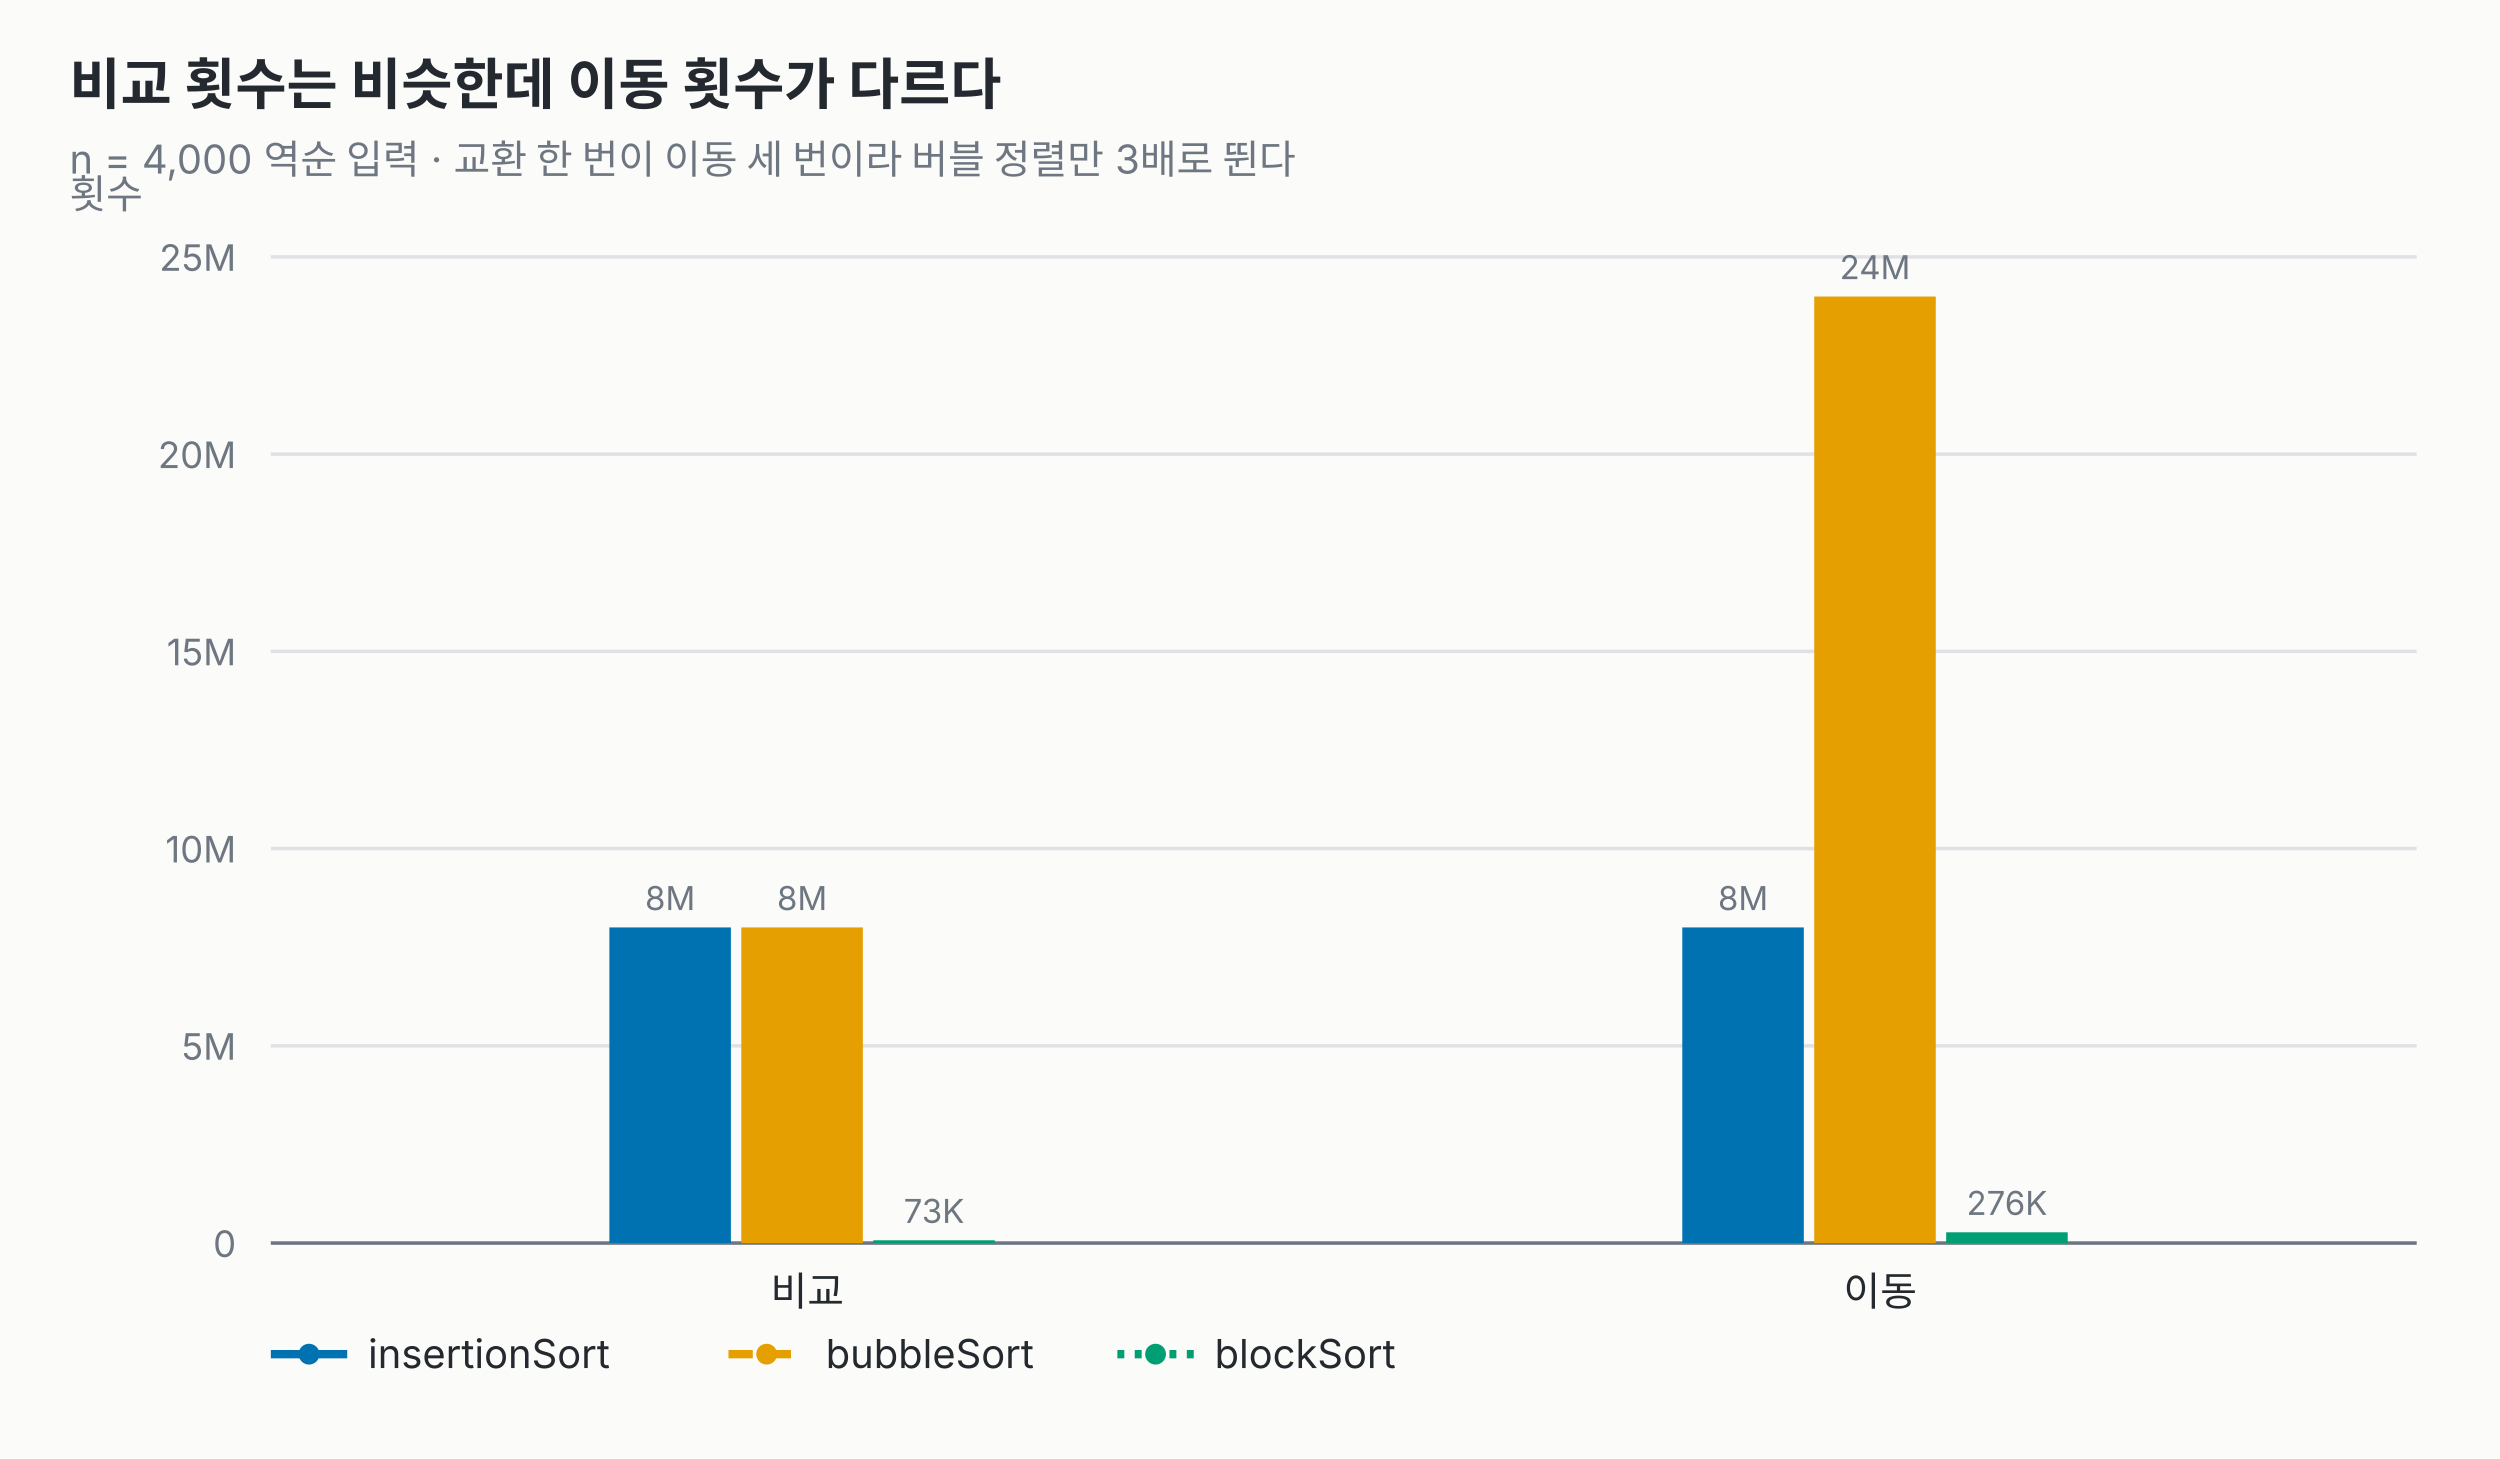
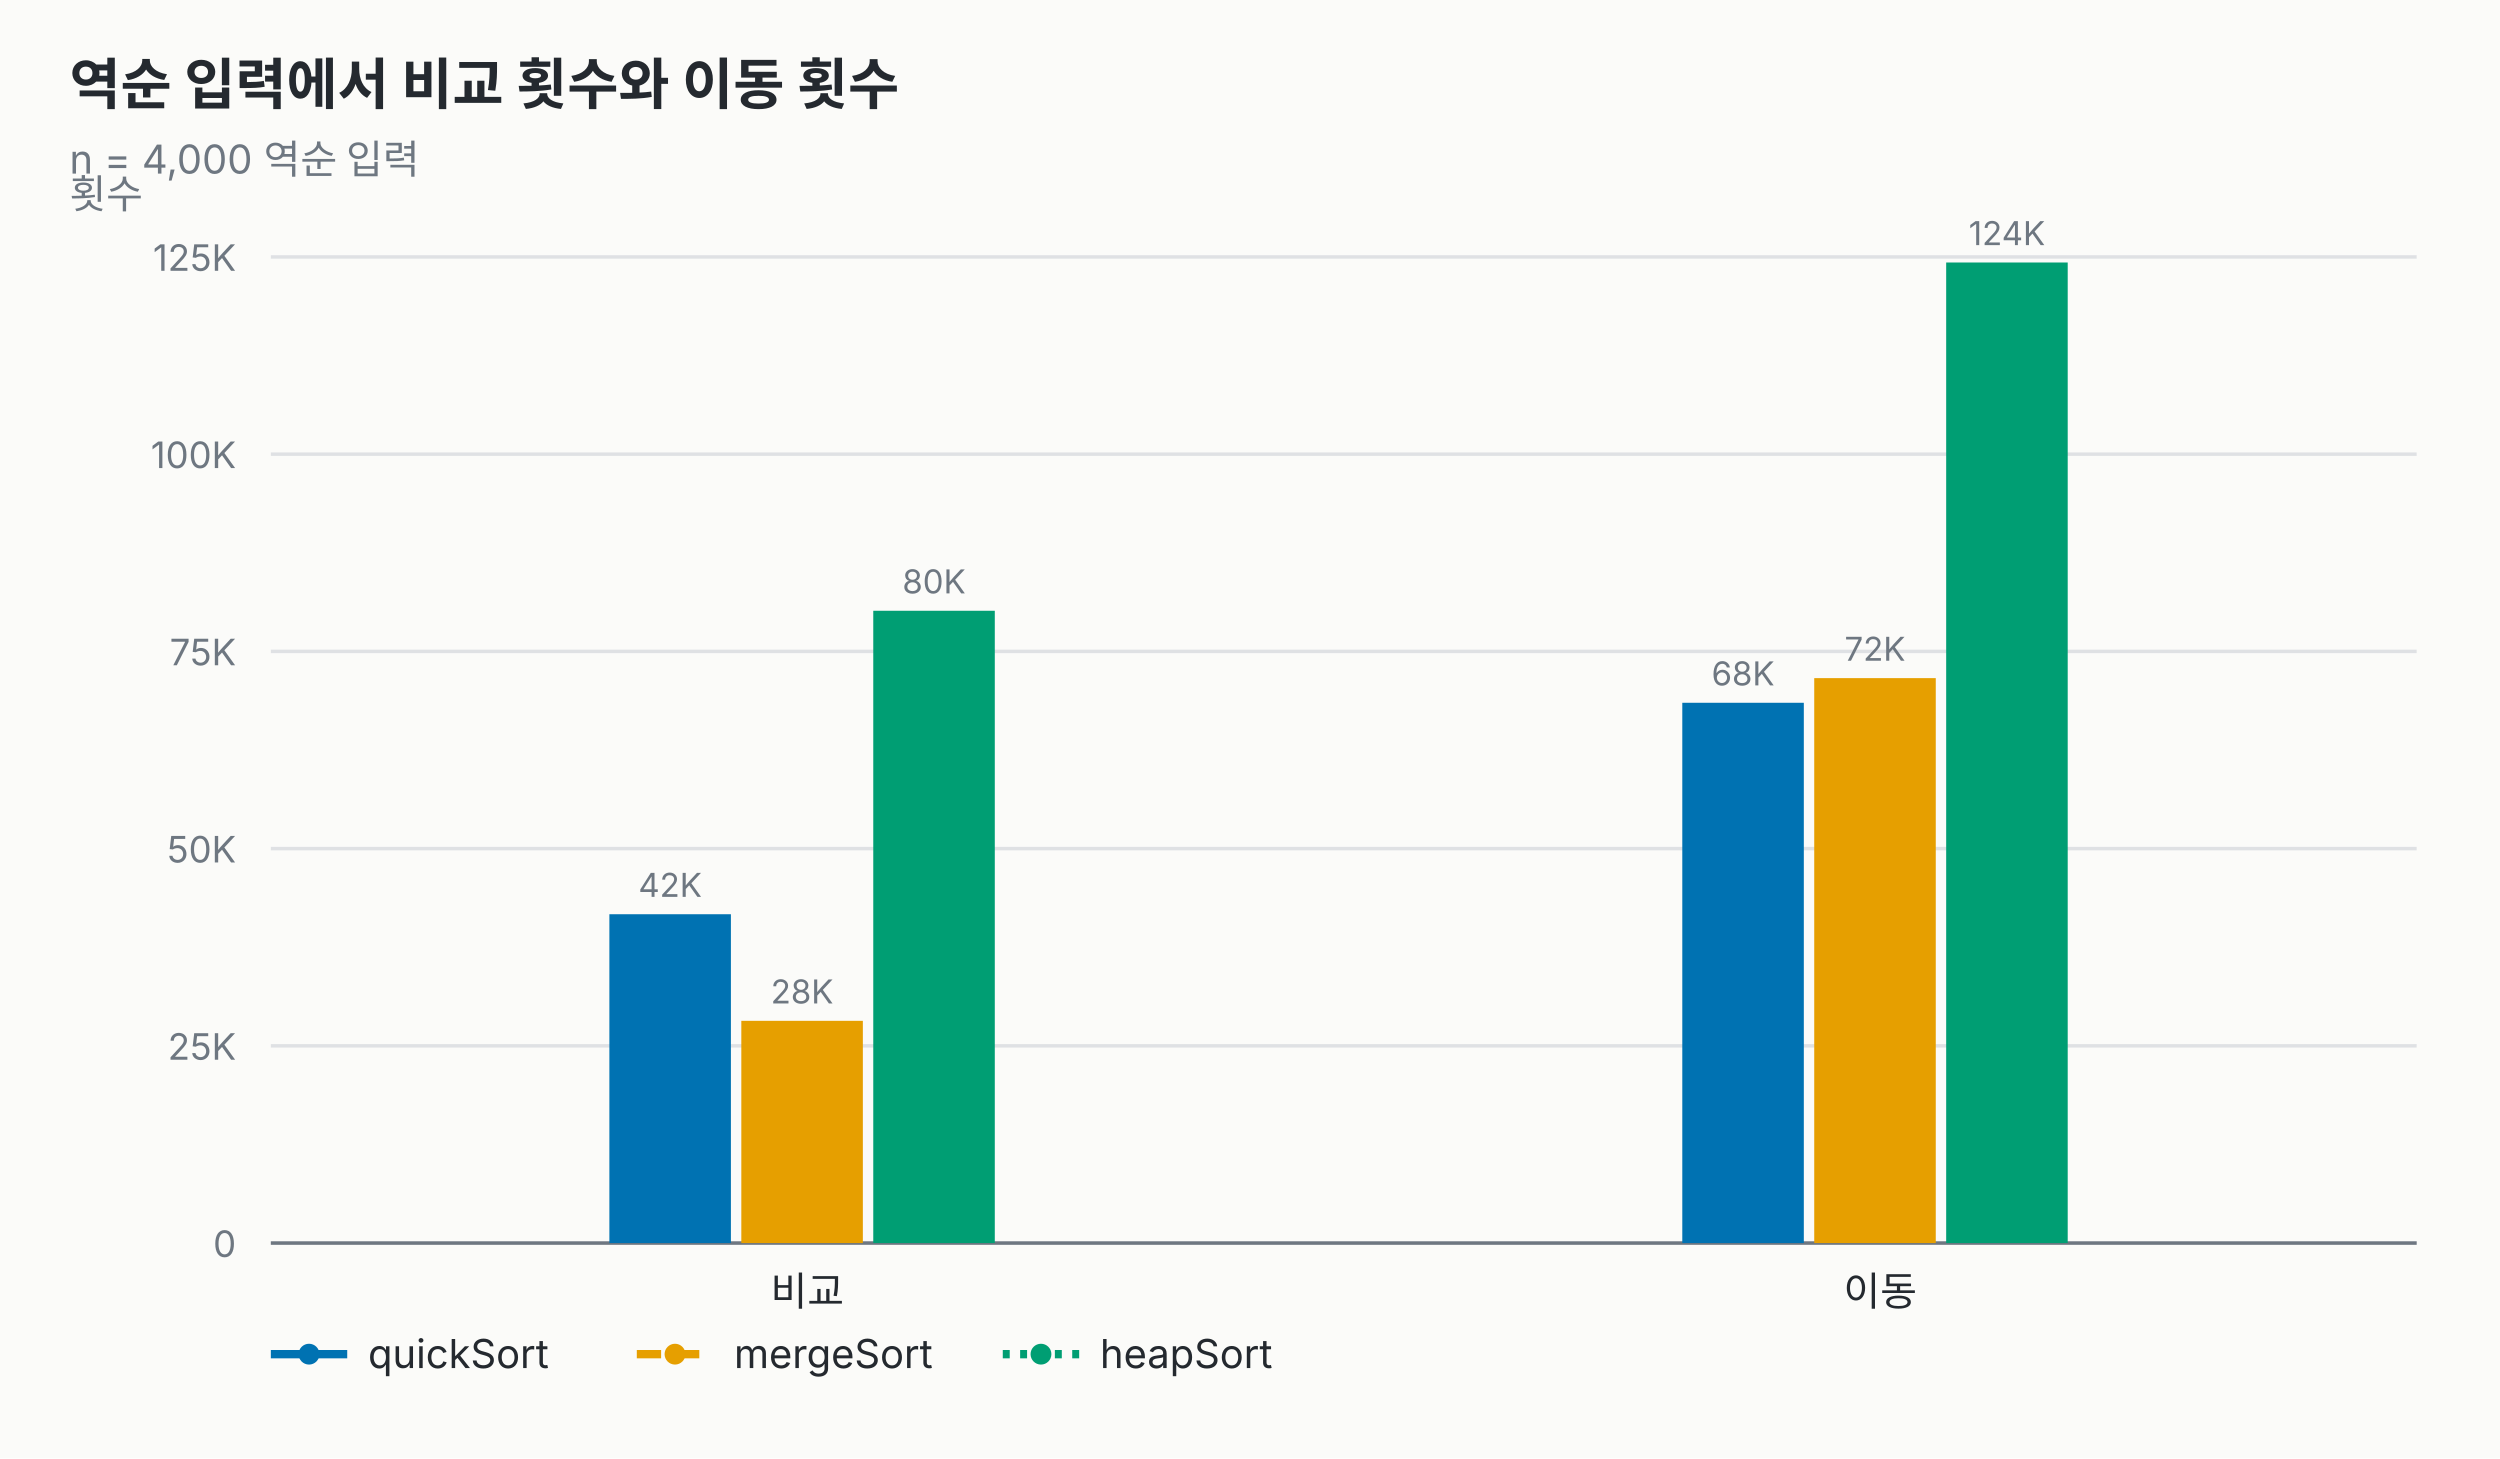
<svg xmlns="http://www.w3.org/2000/svg" width="720" height="420" viewBox="0 0 720 420" font-family="-apple-system, BlinkMacSystemFont, 'Segoe UI', 'Noto Sans KR', 'Apple SD Gothic Neo', 'Malgun Gothic', sans-serif">
  <rect width="720" height="420" fill="#fbfbf9" />
-   <text x="20.0" y="30.0" font-size="16" fill="#24292f" text-anchor="start" font-weight="600">비교 횟수는 비슷한데 이동 횟수가 다르다</text>
-   <text x="20.0" y="50.0" font-size="11.5" fill="#6e7781" text-anchor="start" font-weight="400">n = 4,000 역순 입력 · 교환 한 번이 이동 세 번이라 버블 정렬만 3배로 뛴다</text>
+   <text x="20.0" y="30.0" font-size="16" fill="#24292f" text-anchor="start" font-weight="600">역순 입력에서 비교 횟수와 이동 횟수</text>
+   <text x="20.0" y="50.0" font-size="11.5" fill="#6e7781" text-anchor="start" font-weight="400">n = 4,000 역순 입력</text>
  <line x1="78.0" y1="358.0" x2="696.0" y2="358.0" stroke="#dfe1e4" stroke-width="1" stroke-dasharray="none" />
  <text x="68.0" y="362.0" font-size="10.5" fill="#6e7781" text-anchor="end" font-weight="400">0</text>
  <line x1="78.0" y1="301.2" x2="696.0" y2="301.2" stroke="#dfe1e4" stroke-width="1" stroke-dasharray="none" />
-   <text x="68.0" y="305.2" font-size="10.5" fill="#6e7781" text-anchor="end" font-weight="400">5M</text>
+   <text x="68.0" y="305.2" font-size="10.5" fill="#6e7781" text-anchor="end" font-weight="400">25K</text>
  <line x1="78.0" y1="244.4" x2="696.0" y2="244.4" stroke="#dfe1e4" stroke-width="1" stroke-dasharray="none" />
-   <text x="68.0" y="248.4" font-size="10.5" fill="#6e7781" text-anchor="end" font-weight="400">10M</text>
+   <text x="68.0" y="248.4" font-size="10.5" fill="#6e7781" text-anchor="end" font-weight="400">50K</text>
  <line x1="78.0" y1="187.6" x2="696.0" y2="187.6" stroke="#dfe1e4" stroke-width="1" stroke-dasharray="none" />
-   <text x="68.0" y="191.6" font-size="10.5" fill="#6e7781" text-anchor="end" font-weight="400">15M</text>
+   <text x="68.0" y="191.6" font-size="10.5" fill="#6e7781" text-anchor="end" font-weight="400">75K</text>
  <line x1="78.0" y1="130.8" x2="696.0" y2="130.8" stroke="#dfe1e4" stroke-width="1" stroke-dasharray="none" />
-   <text x="68.0" y="134.8" font-size="10.5" fill="#6e7781" text-anchor="end" font-weight="400">20M</text>
+   <text x="68.0" y="134.8" font-size="10.5" fill="#6e7781" text-anchor="end" font-weight="400">100K</text>
  <line x1="78.0" y1="74.0" x2="696.0" y2="74.0" stroke="#dfe1e4" stroke-width="1" stroke-dasharray="none" />
-   <text x="68.0" y="78.0" font-size="10.5" fill="#6e7781" text-anchor="end" font-weight="400">25M</text>
+   <text x="68.0" y="78.0" font-size="10.5" fill="#6e7781" text-anchor="end" font-weight="400">125K</text>
  <line x1="78.0" y1="358.0" x2="696.0" y2="358.0" stroke="#6e7781" stroke-width="1" stroke-dasharray="none" />
  <text x="20.0" y="60.0" font-size="11.5" fill="#6e7781" text-anchor="start" font-weight="400">횟수</text>
-   <rect x="175.5" y="267.1" width="35.0" height="90.9" fill="#0072B2" />
-   <text x="193.0" y="262.1" font-size="9.5" fill="#6e7781" text-anchor="middle" font-weight="400">8M</text>
-   <rect x="213.5" y="267.1" width="35.0" height="90.9" fill="#E69F00" />
-   <text x="231.0" y="262.1" font-size="9.5" fill="#6e7781" text-anchor="middle" font-weight="400">8M</text>
-   <rect x="251.5" y="357.2" width="35.0" height="0.8" fill="#009E73" />
-   <text x="269.0" y="352.2" font-size="9.5" fill="#6e7781" text-anchor="middle" font-weight="400">73K</text>
+   <rect x="175.5" y="263.3" width="35.0" height="94.7" fill="#0072B2" />
+   <text x="193.0" y="258.3" font-size="9.5" fill="#6e7781" text-anchor="middle" font-weight="400">42K</text>
+   <rect x="213.5" y="294.0" width="35.0" height="64.0" fill="#E69F00" />
+   <text x="231.0" y="289.0" font-size="9.5" fill="#6e7781" text-anchor="middle" font-weight="400">28K</text>
+   <rect x="251.5" y="175.9" width="35.0" height="182.1" fill="#009E73" />
+   <text x="269.0" y="170.9" font-size="9.5" fill="#6e7781" text-anchor="middle" font-weight="400">80K</text>
  <text x="232.5" y="376.0" font-size="11.5" fill="#24292f" text-anchor="middle" font-weight="400">비교</text>
-   <rect x="484.5" y="267.1" width="35.0" height="90.9" fill="#0072B2" />
-   <text x="502.0" y="262.1" font-size="9.5" fill="#6e7781" text-anchor="middle" font-weight="400">8M</text>
-   <rect x="522.5" y="85.4" width="35.0" height="272.6" fill="#E69F00" />
-   <text x="540.0" y="80.4" font-size="9.5" fill="#6e7781" text-anchor="middle" font-weight="400">24M</text>
-   <rect x="560.5" y="354.9" width="35.0" height="3.1" fill="#009E73" />
-   <text x="578.0" y="349.9" font-size="9.5" fill="#6e7781" text-anchor="middle" font-weight="400">276K</text>
+   <rect x="484.5" y="202.4" width="35.0" height="155.6" fill="#0072B2" />
+   <text x="502.0" y="197.4" font-size="9.5" fill="#6e7781" text-anchor="middle" font-weight="400">68K</text>
+   <rect x="522.5" y="195.3" width="35.0" height="162.7" fill="#E69F00" />
+   <text x="540.0" y="190.3" font-size="9.5" fill="#6e7781" text-anchor="middle" font-weight="400">72K</text>
+   <rect x="560.5" y="75.6" width="35.0" height="282.4" fill="#009E73" />
+   <text x="578.0" y="70.6" font-size="9.5" fill="#6e7781" text-anchor="middle" font-weight="400">124K</text>
  <text x="541.5" y="376.0" font-size="11.5" fill="#24292f" text-anchor="middle" font-weight="400">이동</text>
  <line x1="78.0" y1="390.0" x2="100.0" y2="390.0" stroke="#0072B2" stroke-width="2.4" stroke-dasharray="none" />
  <circle cx="89.0" cy="390.0" r="3" fill="#0072B2" />
-   <text x="106.0" y="394.0" font-size="11.5" fill="#24292f" text-anchor="start" font-weight="400">insertionSort</text>
-   <line x1="209.8" y1="390.0" x2="231.8" y2="390.0" stroke="#E69F00" stroke-width="2.4" stroke-dasharray="7 4" />
-   <circle cx="220.8" cy="390.0" r="3" fill="#E69F00" />
-   <text x="237.8" y="394.0" font-size="11.5" fill="#24292f" text-anchor="start" font-weight="400">bubbleSort</text>
-   <line x1="321.8" y1="390.0" x2="343.8" y2="390.0" stroke="#009E73" stroke-width="2.4" stroke-dasharray="2 3" />
-   <circle cx="332.8" cy="390.0" r="3" fill="#009E73" />
-   <text x="349.8" y="394.0" font-size="11.5" fill="#24292f" text-anchor="start" font-weight="400">blockSort</text>
+   <text x="106.0" y="394.0" font-size="11.5" fill="#24292f" text-anchor="start" font-weight="400">quickSort</text>
+   <line x1="183.4" y1="390.0" x2="205.4" y2="390.0" stroke="#E69F00" stroke-width="2.4" stroke-dasharray="7 4" />
+   <circle cx="194.4" cy="390.0" r="3" fill="#E69F00" />
+   <text x="211.4" y="394.0" font-size="11.5" fill="#24292f" text-anchor="start" font-weight="400">mergeSort</text>
+   <line x1="288.8" y1="390.0" x2="310.8" y2="390.0" stroke="#009E73" stroke-width="2.4" stroke-dasharray="2 3" />
+   <circle cx="299.8" cy="390.0" r="3" fill="#009E73" />
+   <text x="316.8" y="394.0" font-size="11.5" fill="#24292f" text-anchor="start" font-weight="400">heapSort</text>
</svg>
